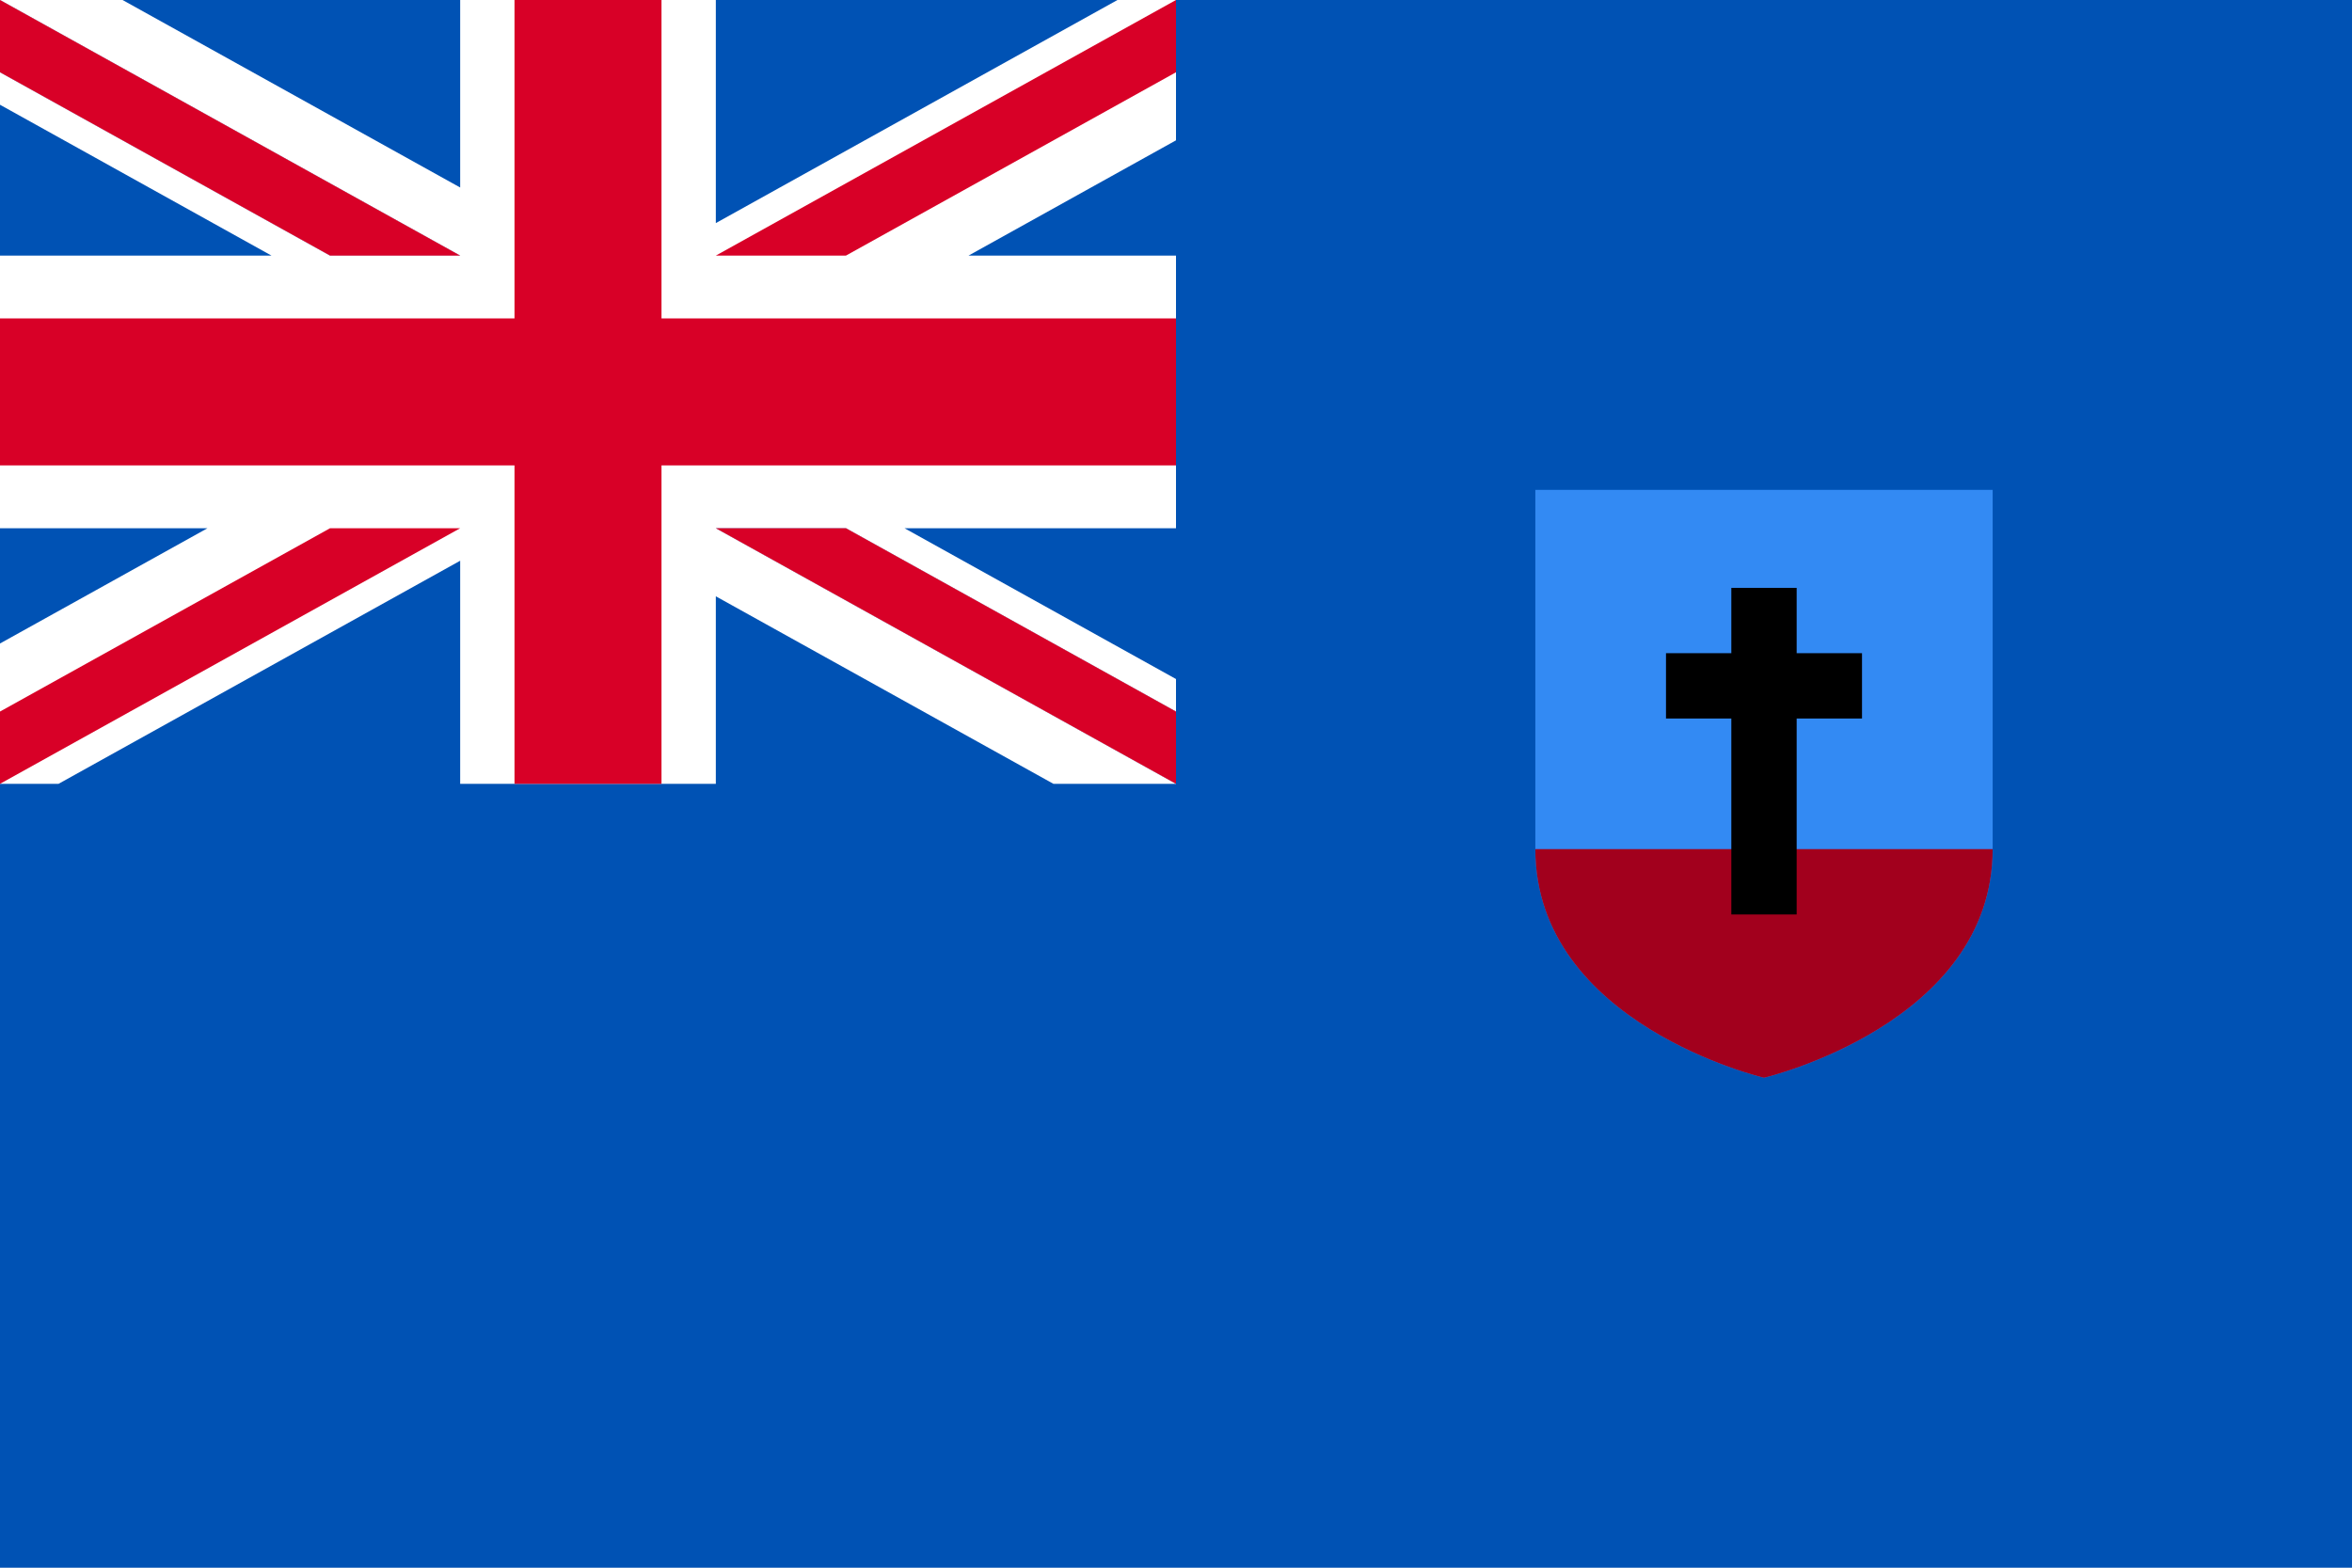
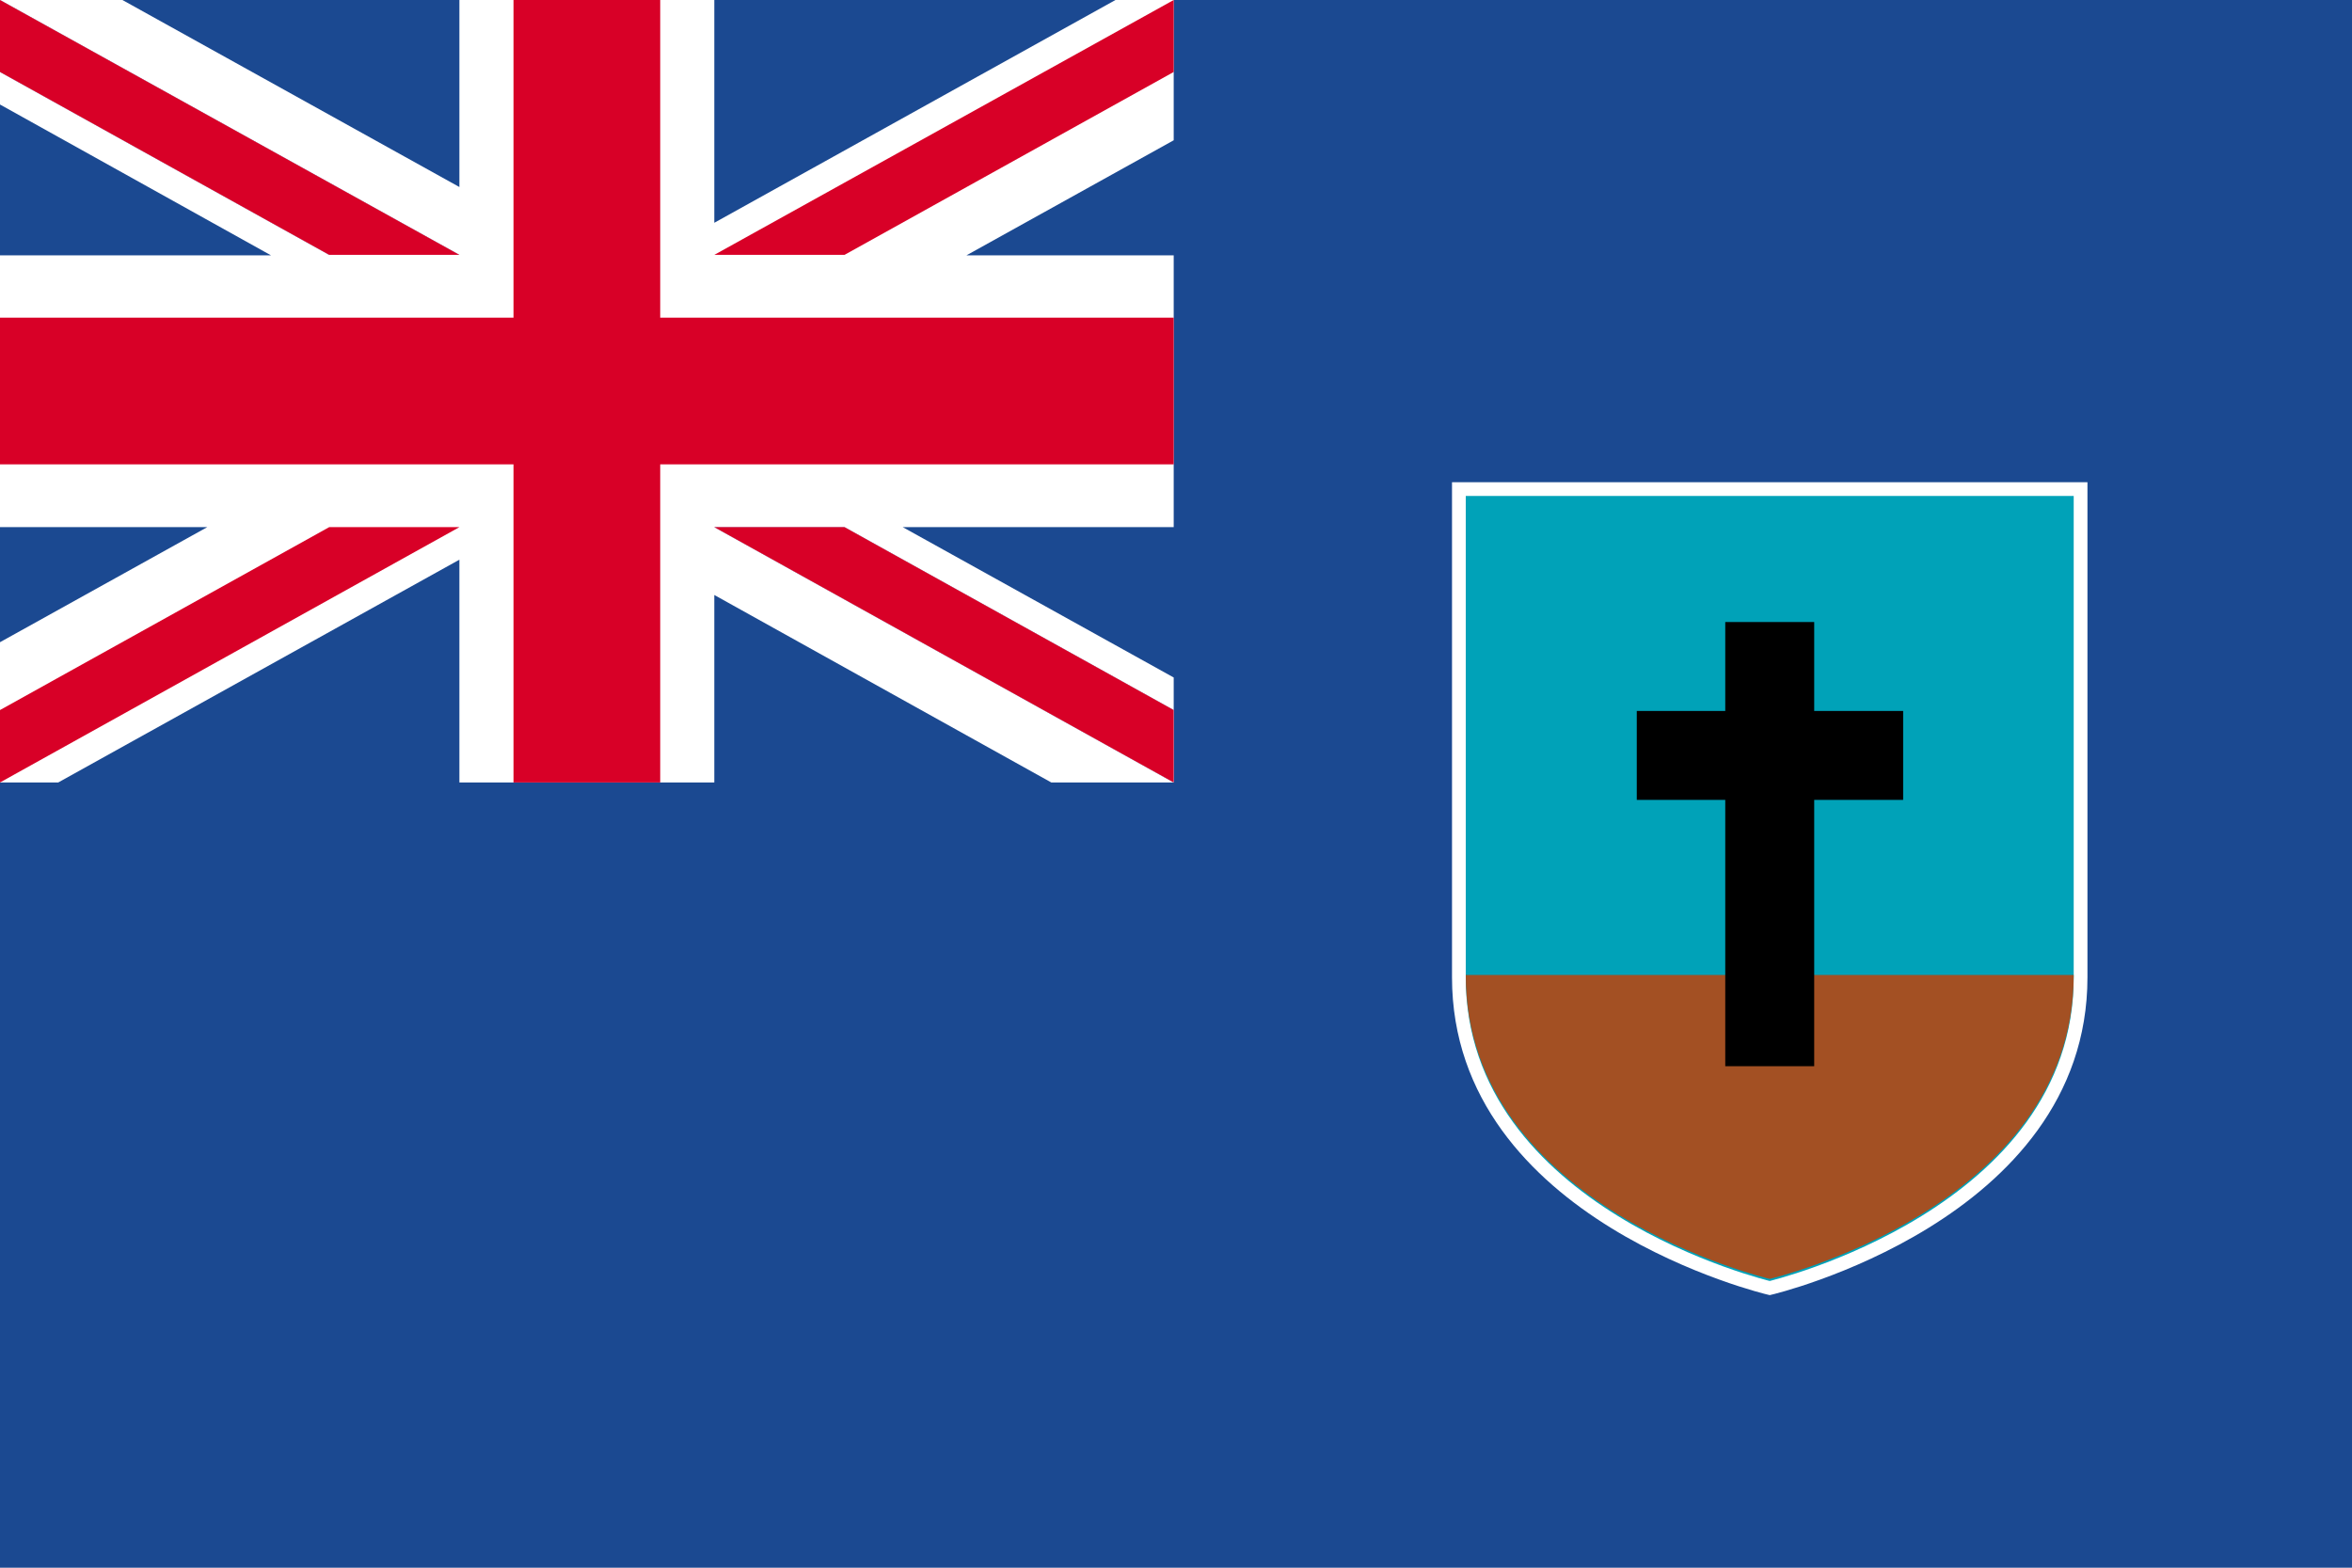
- <svg xmlns="http://www.w3.org/2000/svg" viewBox="0 85.333 512 341.333">
-   <rect y="85.333" fill="#0052B4" width="512" height="341.337" />
-   <path fill="#338AF3" d="M334.222,191.996v78.221c0,38.103,49.777,49.779,49.777,49.779s49.778-11.675,49.778-49.779v-78.221  H334.222z" />
-   <path fill="#A2001D" d="M334.222,270.217c0,38.103,49.777,49.779,49.777,49.779s49.778-11.675,49.778-49.779H334.222  L334.222,270.217z" />
-   <polygon points="405.334,227.552 391.11,227.552 391.11,213.329 376.888,213.329 376.888,227.552 362.666,227.552 362.666,241.775   376.888,241.775 376.888,284.44 391.11,284.44 391.11,241.775 405.334,241.775 " />
-   <polygon fill="#FFFFFF" points="256,85.333 256,115.886 210.833,140.985 256,140.985 256,200.344 196.897,200.344   256,233.179 256,255.996 229.32,255.996 155.826,215.17 155.826,255.996 100.174,255.996 100.174,207.423 12.744,255.996 0,255.996   0,225.442 45.167,200.344 0,200.344 0,140.985 59.103,140.985 0,108.139 0,85.333 26.68,85.333 100.174,126.158 100.174,85.333   155.826,85.333 155.826,133.905 243.256,85.333 " />
-   <polygon fill="#D80027" points="144,85.33 112,85.33 112,154.662 0,154.662 0,186.662 112,186.662 112,255.996 144,255.996   144,186.662 256,186.662 256,154.662 144,154.662 " />
-   <polygon fill="#0052B4" points="155.826,200.344 256,255.996 256,240.259 184.153,200.344 " />
-   <polygon fill="#FFFFFF" points="155.826,200.344 256,255.996 256,240.259 184.153,200.344 " />
-   <g>
-     <polygon fill="#D80027" points="155.826,200.344 256,255.996 256,240.259 184.153,200.344  " />
-     <polygon fill="#D80027" points="71.846,200.344 0,240.259 0,255.996 0,255.996 100.174,200.344  " />
-   </g>
-   <polygon fill="#0052B4" points="100.174,140.982 0,85.33 0,101.067 71.847,140.982 " />
-   <polygon fill="#FFFFFF" points="100.174,140.982 0,85.33 0,101.067 71.847,140.982 " />
-   <g>
-     <polygon fill="#D80027" points="100.174,140.982 0,85.33 0,101.067 71.847,140.982  " />
-     <polygon fill="#D80027" points="184.154,140.982 256,101.067 256,85.33 256,85.33 155.826,140.982  " />
-   </g>
+ <svg xmlns="http://www.w3.org/2000/svg" version="1.1" viewBox="0 0 513 342">
+   <rect y="0" fill="#1B4991" width="513" height="342" />
+   <path fill="#00A2B8" stroke="#FFFFFF" stroke-width="3" d="M318.2,106.7v106.5c0,51.9,67.8,67.8,67.8,67.8s67.8-15.9,67.8-67.8V106.7H318.2z" />
+   <path fill="#A35023" d="M319.7,212.7c0,50.8,66.3,66.3,66.3,66.3s66.3-15.6,66.3-66.3H319.7L319.7,212.7z" />
+   <polygon points="415.1,155.1 395.7,155.1 395.7,135.7 376.3,135.7 376.3,155.1 357,155.1 357,174.5 376.3,174.5 376.3,232.6  395.7,232.6 395.7,174.5 415.1,174.5 " />
+   <polygon fill="#FFFFFF" points="256,0 256,30.6 210.8,55.7 256,55.7 256,115 196.9,115 256,147.8 256,170.7 229.3,170.7 155.8,129.8  155.8,170.7 100.2,170.7 100.2,122.1 12.7,170.7 0,170.7 0,140.1 45.2,115 0,115 0,55.7 59.1,55.7 0,22.8 0,0 26.7,0 100.2,40.8  100.2,0 155.8,0 155.8,48.6 243.3,0 " />
+   <polygon fill="#D80027" points="144,0 112,0 112,69.3 0,69.3 0,101.3 112,101.3 112,170.7 144,170.7 144,101.3 256,101.3 256,69.3  144,69.3 " />
+   <polygon fill="#0052B4" points="155.8,115 256,170.7 256,154.9 184.2,115 " />
+   <polygon fill="#FFFFFF" points="155.8,115 256,170.7 256,154.9 184.2,115 " />
+   <polygon fill="#D80027" points="155.8,115 256,170.7 256,154.9 184.2,115  " />
+   <polygon fill="#D80027" points="71.8,115 0,154.9 0,170.7 0,170.7 100.2,115  " />
+   <polygon fill="#0052B4" points="100.2,55.6 0,0 0,15.7 71.8,55.6 " />
+   <polygon fill="#FFFFFF" points="100.2,55.6 0,0 0,15.7 71.8,55.6 " />
+   <polygon fill="#D80027" points="100.2,55.6 0,0 0,15.7 71.8,55.6  " />
+   <polygon fill="#D80027" points="184.2,55.6 256,15.7 256,0 256,0 155.8,55.6  " />
</svg>
